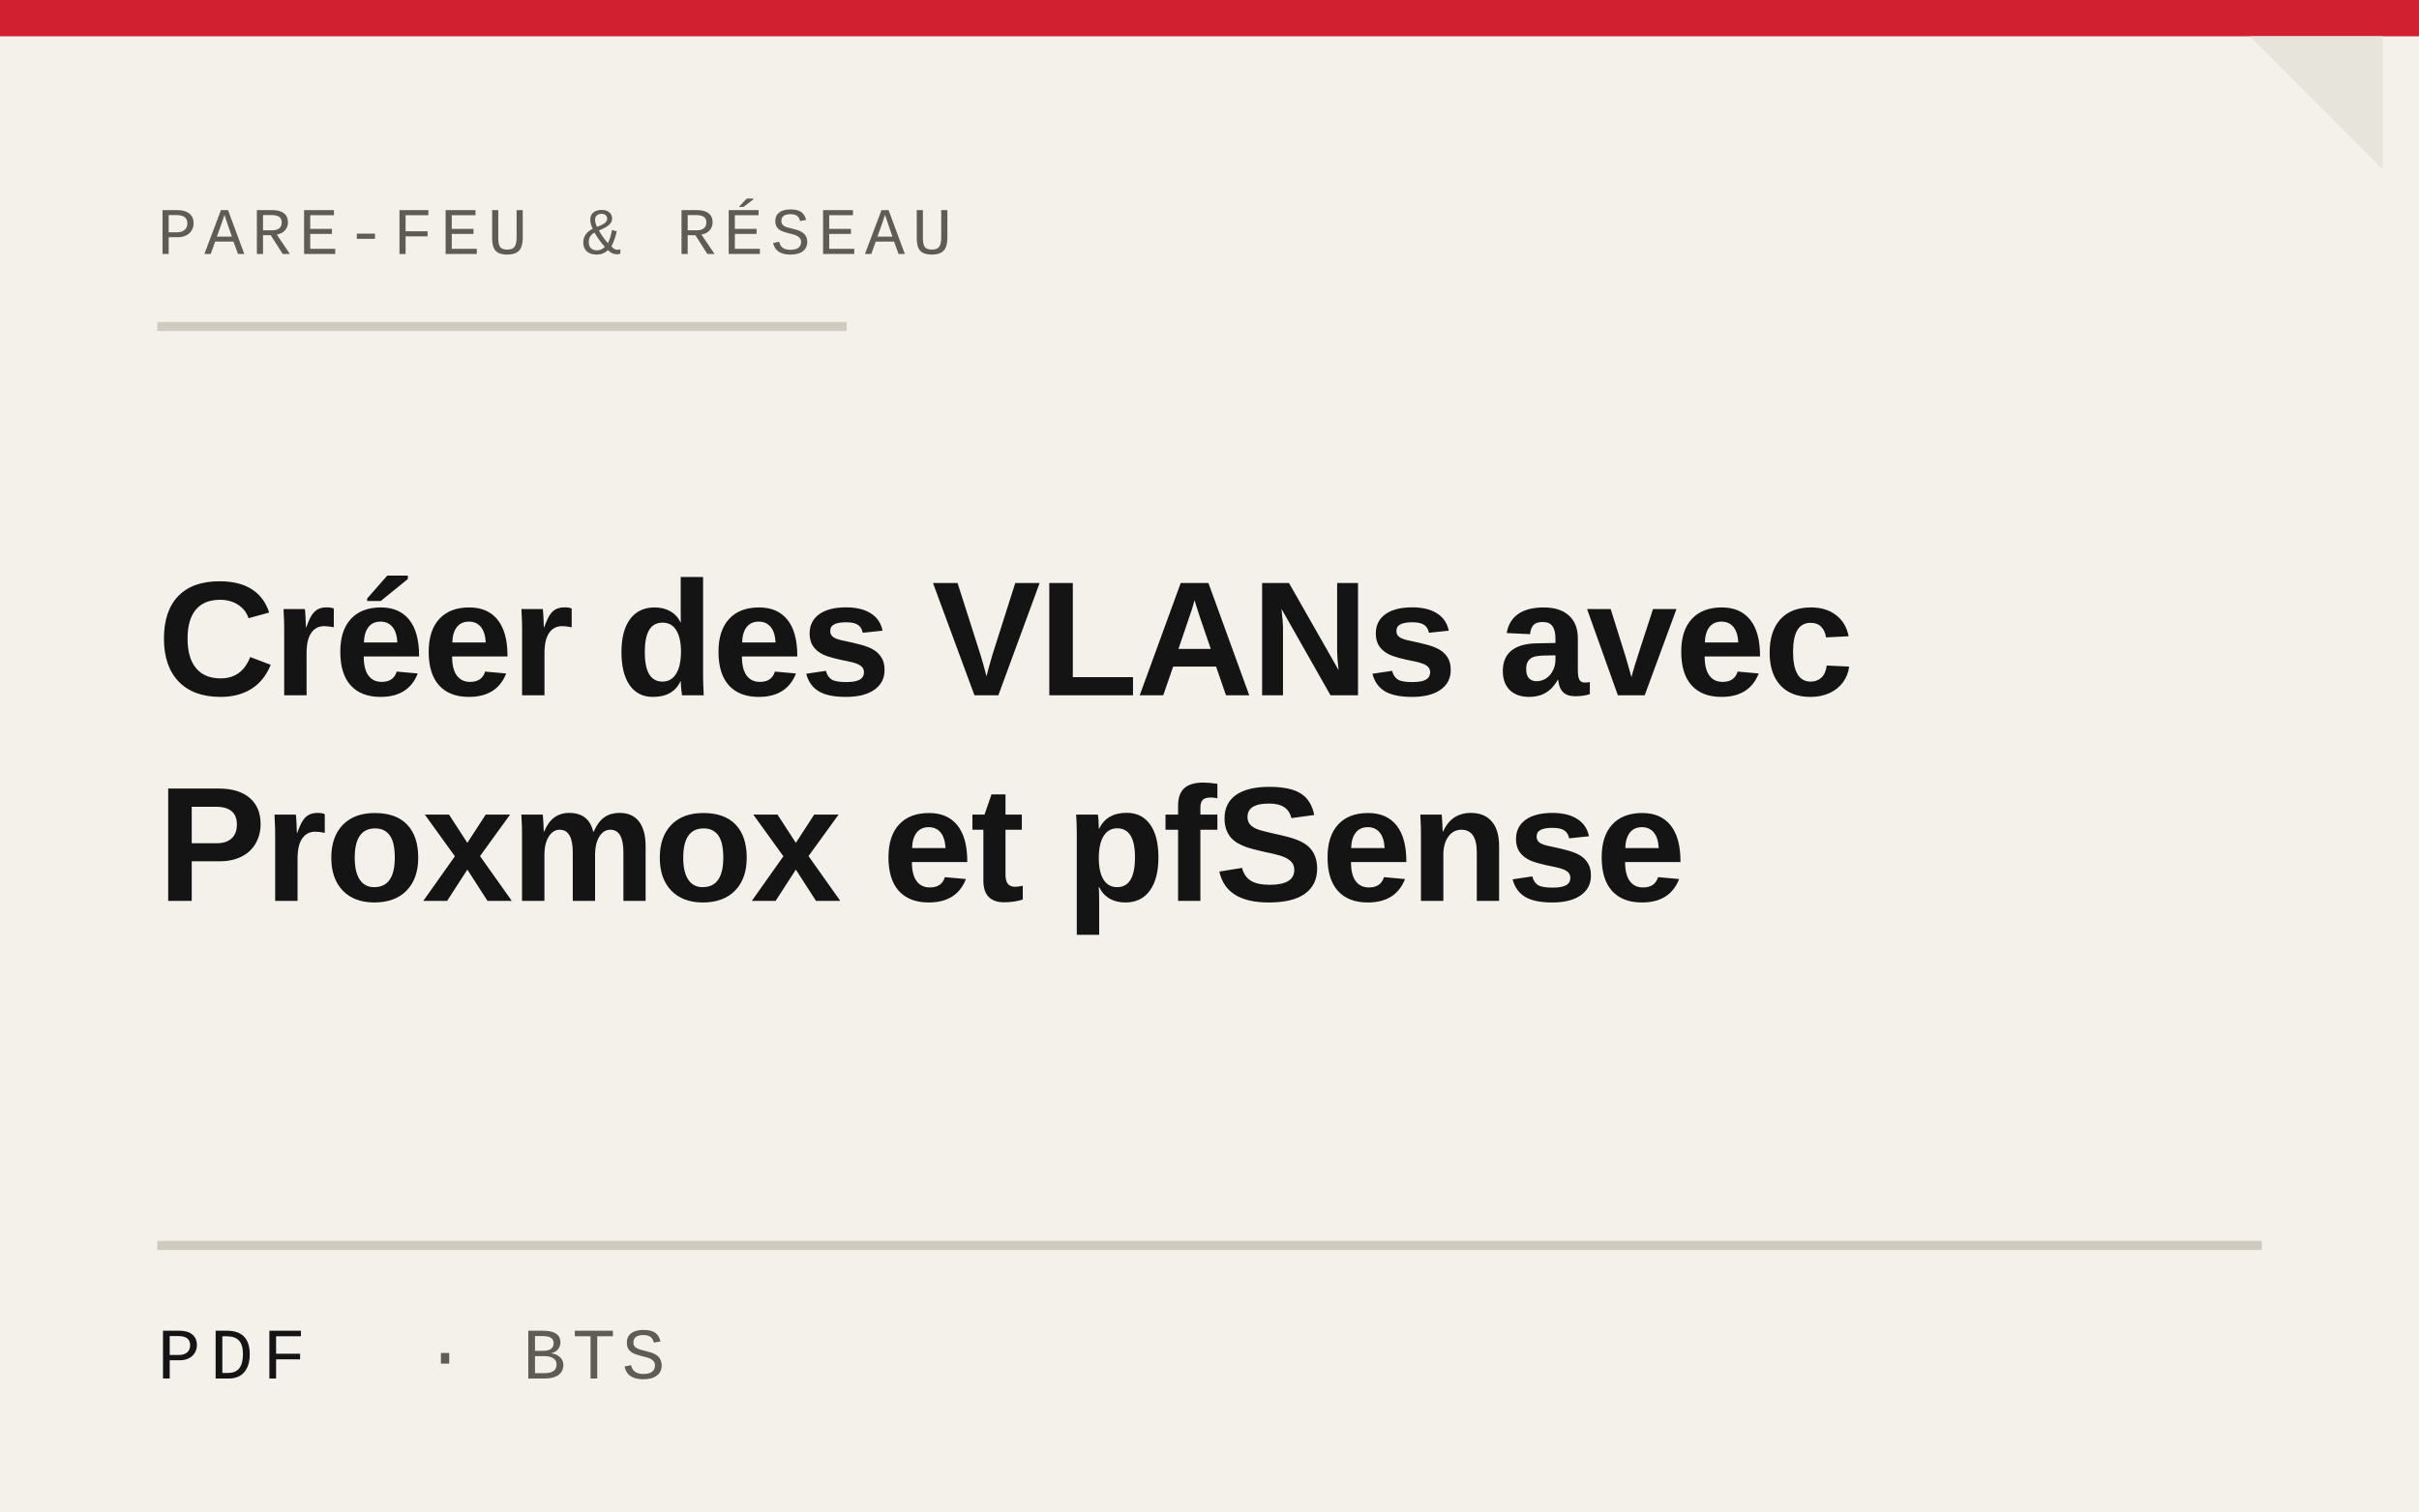
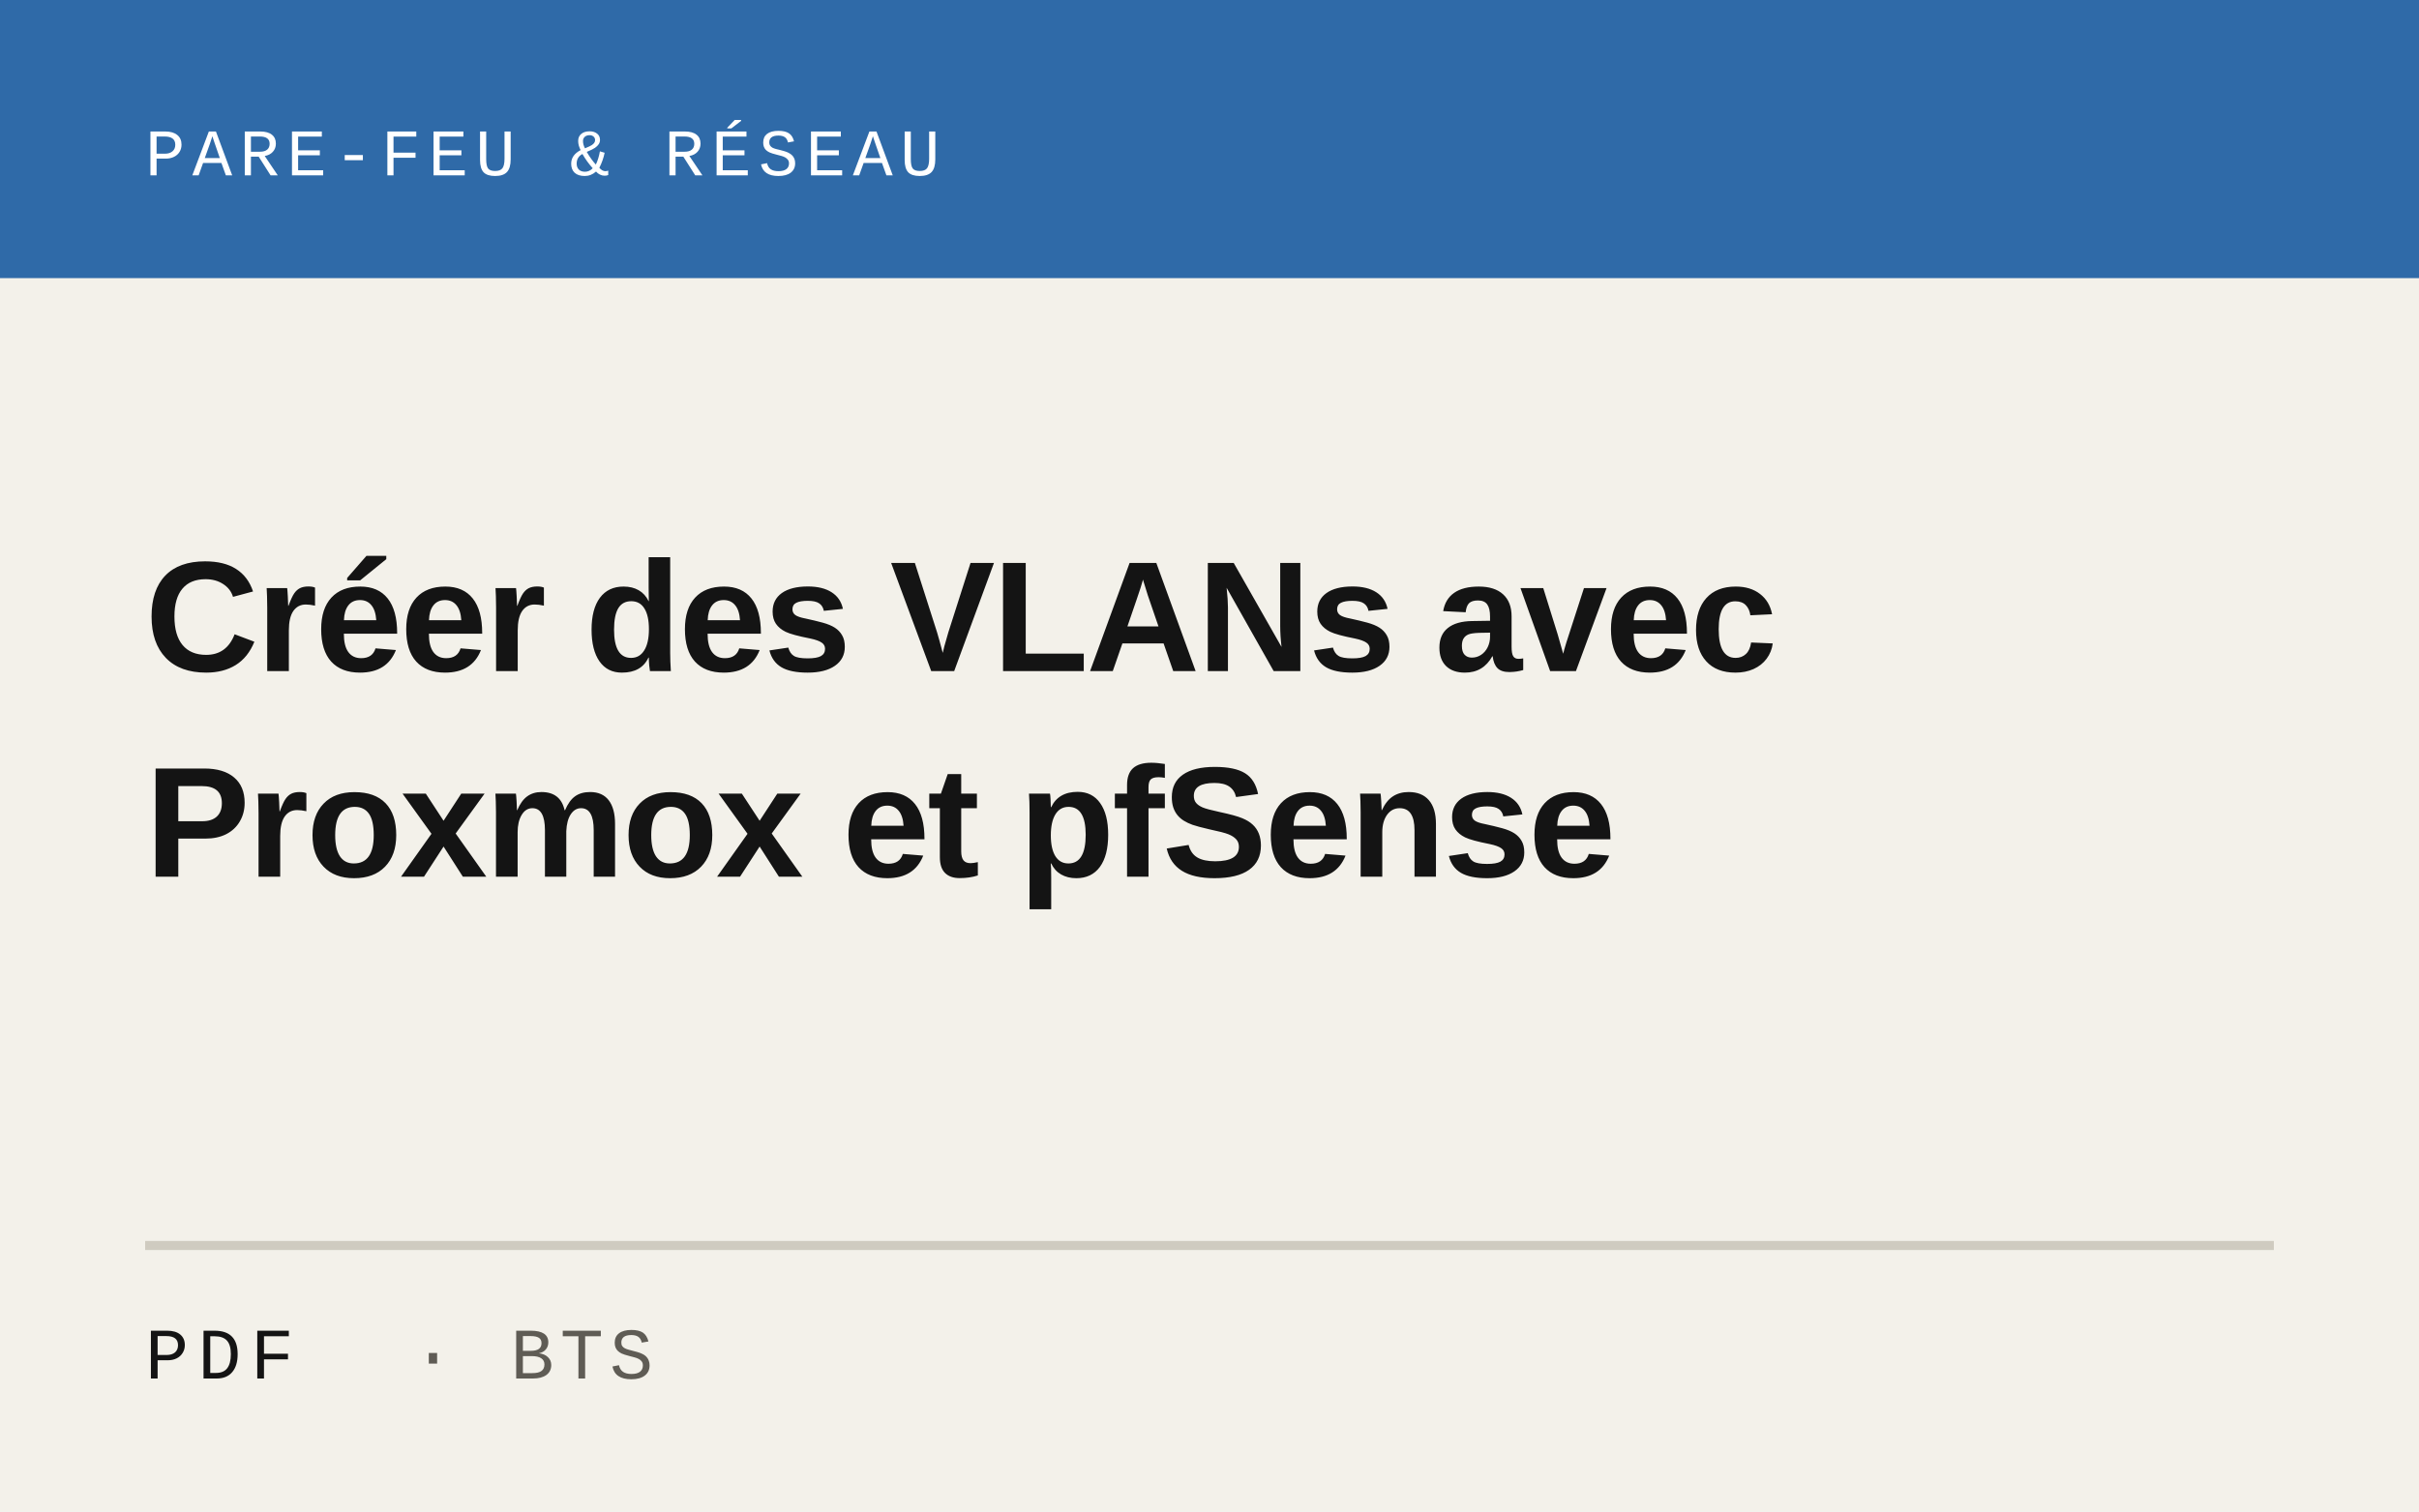
<svg xmlns="http://www.w3.org/2000/svg" viewBox="0 0 400 250" font-family="'Arial Narrow',Arial,sans-serif">
  <style>.ink{fill:#141414}.muted{fill:#5f5c55}.h{font-weight:700;font-stretch:condensed}.tt{font-family:'Courier New',monospace}</style>
  <rect width="400" height="250" fill="#f3f1ea" />
-   <rect width="400" height="6" fill="#d1202f" />
-   <path d="M372 6 H394 V28 Z" fill="#e7e4db" />
-   <text x="26" y="42" class="tt muted" font-size="11" letter-spacing="1.2">PARE-FEU &amp; RÉSEAU</text>
-   <line x1="26" y1="54" x2="140" y2="54" stroke="#cfcbc0" stroke-width="1.5" />
-   <text x="26" y="115" class="h ink" font-size="27" letter-spacing="-.4">Créer des VLANs avec</text>
-   <text x="26" y="149" class="h ink" font-size="27" letter-spacing="-.4">Proxmox et pfSense</text>
-   <line x1="26" y1="206" x2="374" y2="206" stroke="#cfcbc0" stroke-width="1.5" />
-   <text x="26" y="228" class="tt ink" font-size="12" letter-spacing="1.5">PDF</text>
-   <text x="70" y="228" class="tt muted" font-size="12" letter-spacing="1">· BTS</text>
+   <rect width="400" height="46" fill="#2f6aa8" />
+   <text x="24" y="29" class="tt" font-size="11" letter-spacing="1.2" fill="#ffffff">PARE-FEU &amp; RÉSEAU</text>
+   <text x="24" y="111" class="h ink" font-size="26" letter-spacing="-.4">Créer des VLANs avec</text>
+   <text x="24" y="145" class="h ink" font-size="26" letter-spacing="-.4">Proxmox et pfSense</text>
+   <line x1="24" y1="206" x2="376" y2="206" stroke="#cfcbc0" stroke-width="1.5" />
+   <text x="24" y="228" class="tt ink" font-size="12" letter-spacing="1.5">PDF</text>
+   <text x="68" y="228" class="tt muted" font-size="12" letter-spacing="1">· BTS</text>
</svg>
